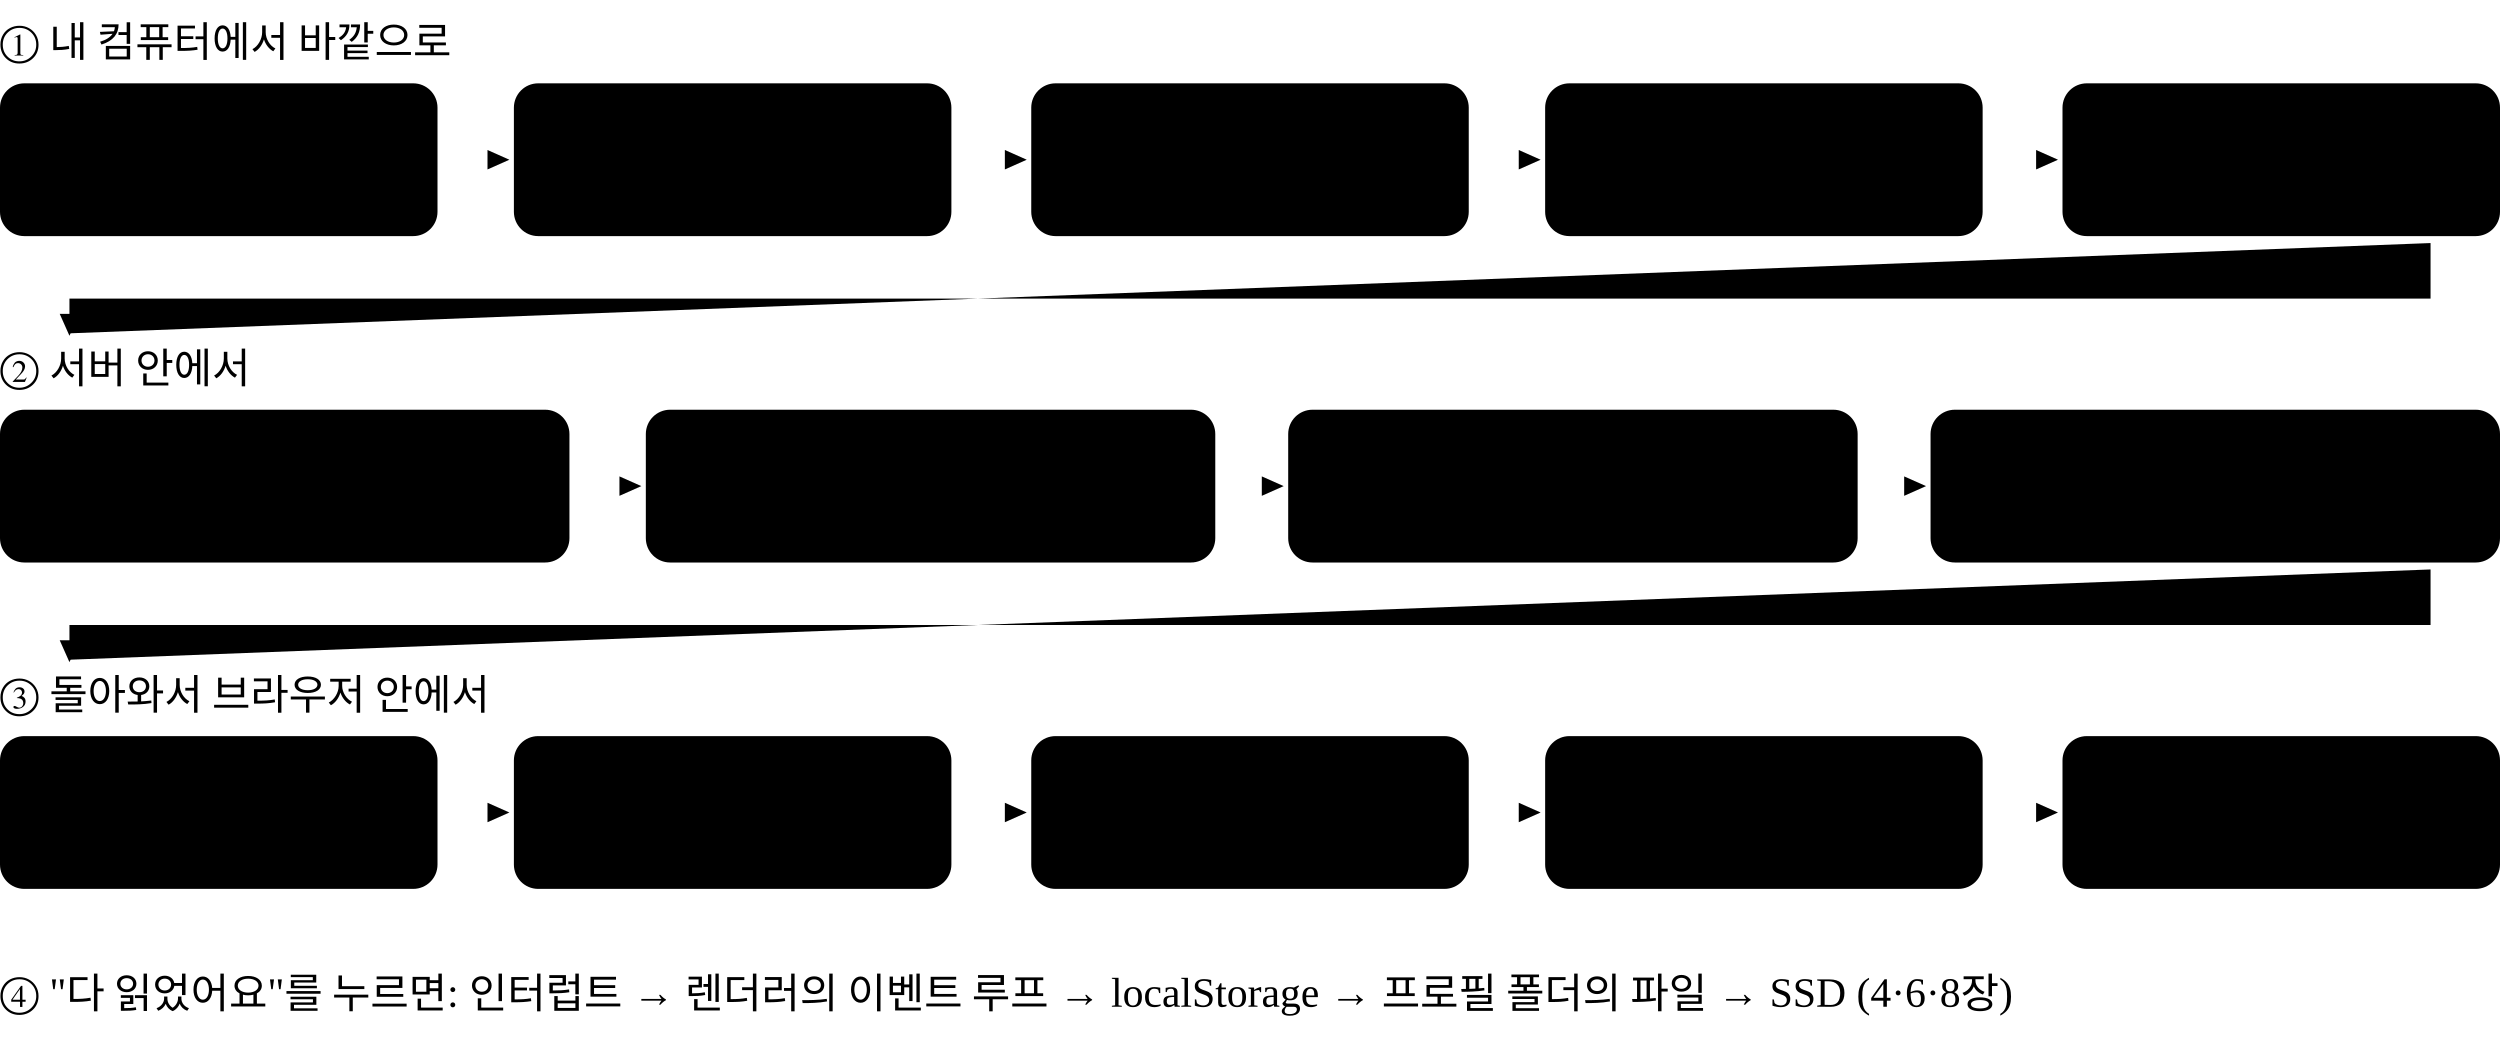
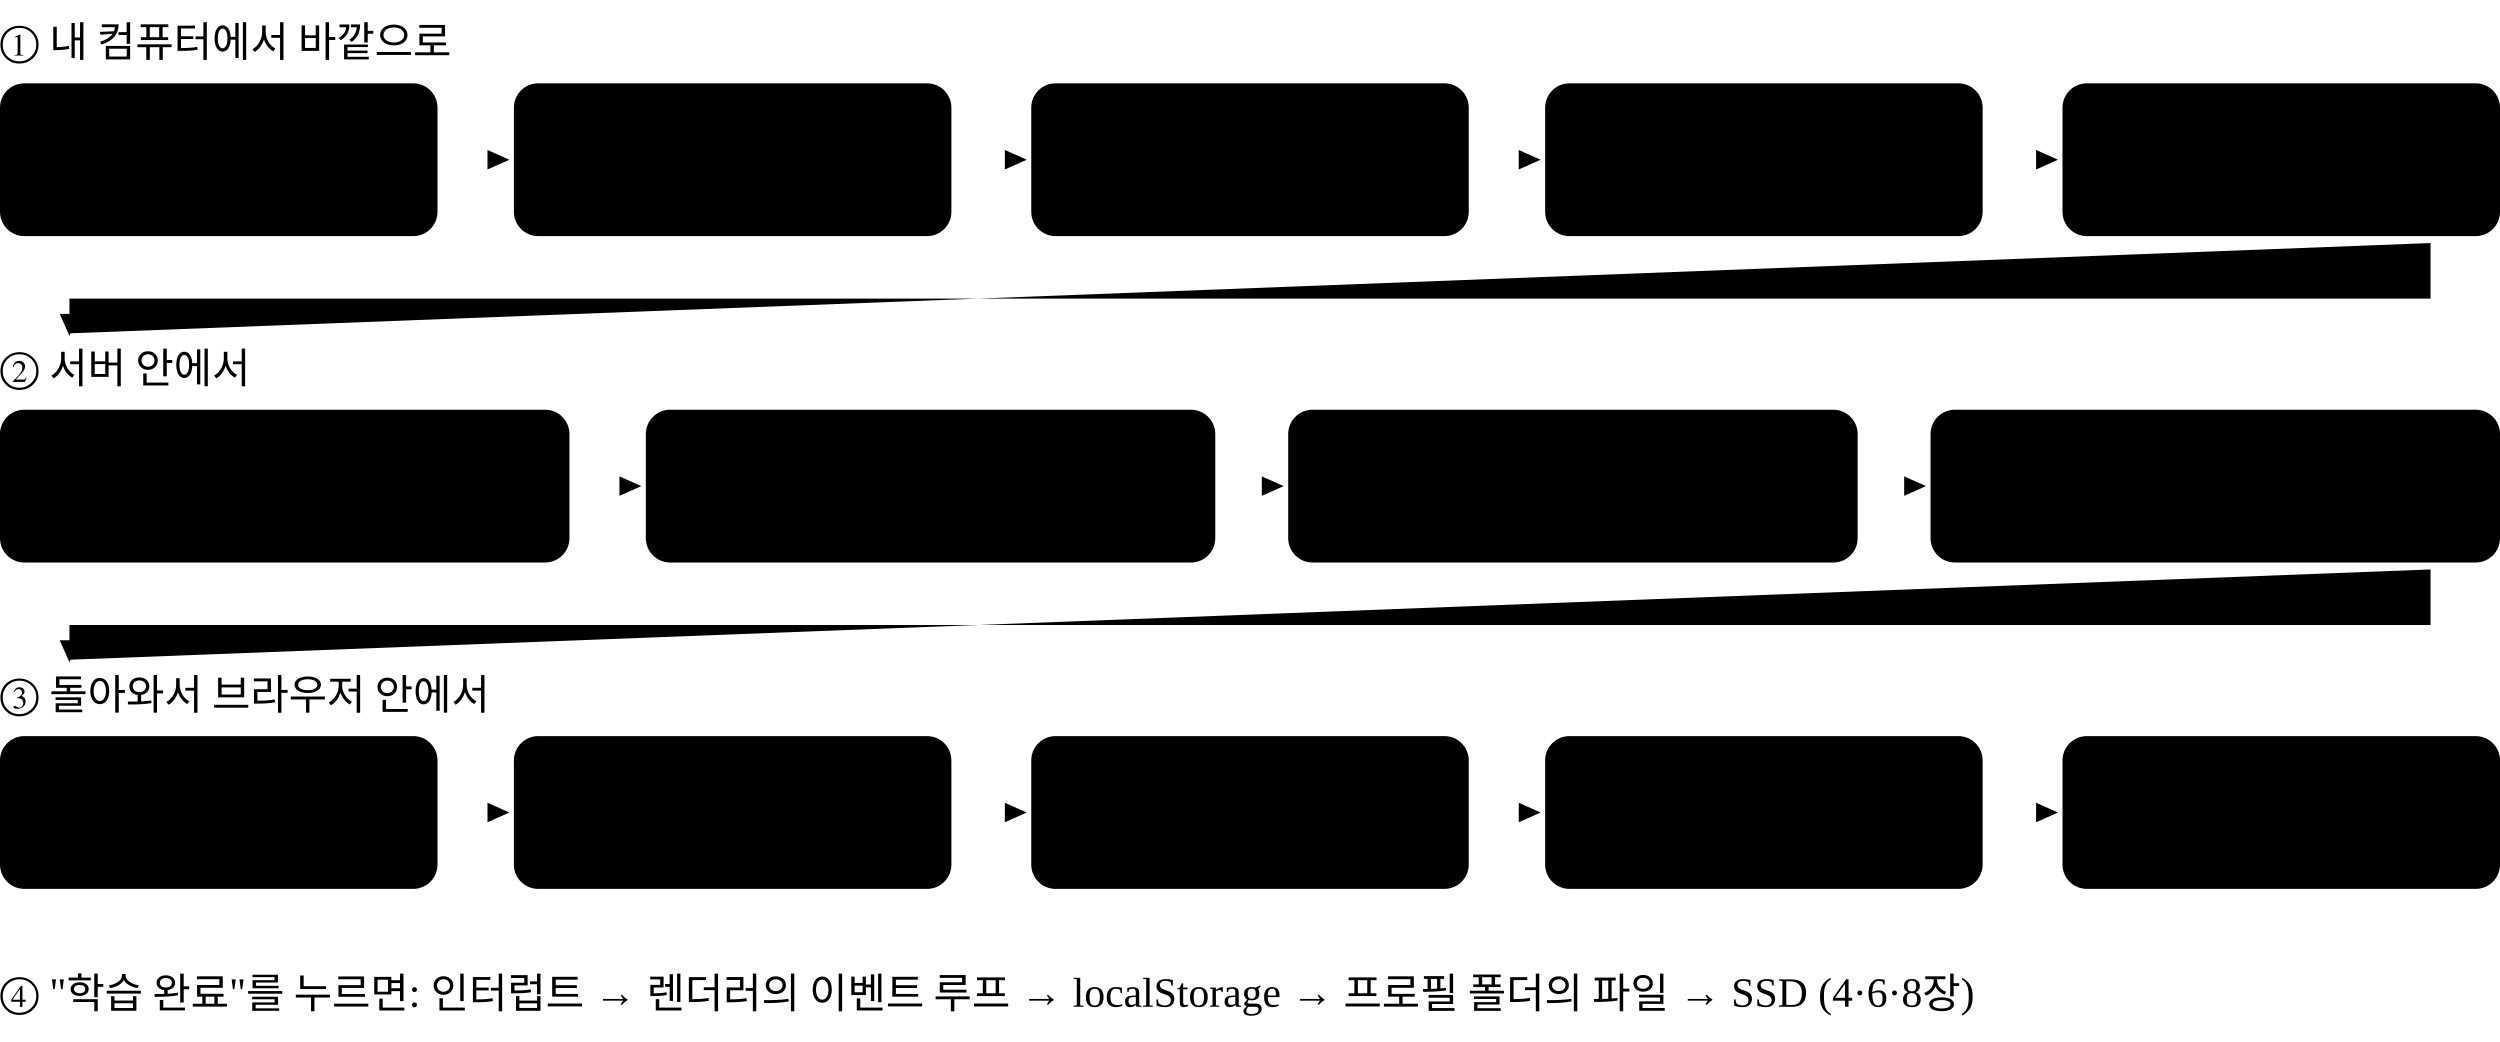
<svg xmlns="http://www.w3.org/2000/svg" viewBox="0 0 720 300">
  <defs>
    <marker id="m" viewBox="0 0 10 10" refX="8" refY="5" markerWidth="7" markerHeight="7" orient="auto-start-reverse">
      <path class="ah" d="M0 1 L9 5 L0 9 z" />
    </marker>
    <marker id="a" viewBox="0 0 10 10" refX="8" refY="5" markerWidth="7" markerHeight="7" orient="auto-start-reverse">
      <path class="ah-ink" d="M0 1 L9 5 L0 9 z" />
    </marker>
  </defs>
  <text class="tx-l" x="0" y="16">① 내 컴퓨터에서 바깥으로</text>
  <rect class="bx" x="0" y="24" width="126" height="44" rx="7" />
  <text x="10" y="43">키 입력, 주소창</text>
  <text class="tx-s" x="10" y="60">4·6·14장</text>
  <line class="ln" x1="126" y1="46" x2="146" y2="46" marker-end="url(#m)" />
  <rect class="bx" x="148" y="24" width="126" height="44" rx="7" />
  <text x="158" y="43">DNS</text>
  <text class="tx-s" x="158" y="60">10·13장</text>
  <line class="ln" x1="275" y1="46" x2="295" y2="46" marker-end="url(#m)" />
  <rect class="bx" x="297" y="24" width="126" height="44" rx="7" />
  <text x="307" y="43">TCP</text>
  <text class="tx-s" x="307" y="60">11·12장</text>
  <line class="ln" x1="423" y1="46" x2="443" y2="46" marker-end="url(#m)" />
  <rect class="bx" x="445" y="24" width="126" height="44" rx="7" />
  <text x="455" y="43">TLS</text>
  <text class="tx-s" x="455" y="60">14장</text>
  <line class="ln" x1="572" y1="46" x2="592" y2="46" marker-end="url(#m)" />
  <rect class="bx" x="594" y="24" width="126" height="44" rx="7" />
  <text x="604" y="43">GET /</text>
  <text class="tx-s" x="604" y="60">9·14장</text>
  <path class="ln-ink" d="M700 70 V86 H20 V96" marker-end="url(#a)" />
  <text class="tx-l" x="0" y="110">② 서버 안에서</text>
  <rect class="bx" x="0" y="118" width="164" height="44" rx="7" />
  <text x="10" y="137">네트워크 카드, 커널</text>
  <text class="tx-s" x="10" y="154">8·12장</text>
  <line class="ln" x1="164" y1="140" x2="184" y2="140" marker-end="url(#m)" />
  <rect class="bx" x="186" y="118" width="164" height="44" rx="7" />
  <text x="196" y="137">Caddy</text>
  <text class="tx-s" x="196" y="154">15~17장</text>
  <line class="ln" x1="349" y1="140" x2="369" y2="140" marker-end="url(#m)" />
  <rect class="bx" x="371" y="118" width="164" height="44" rx="7" />
  <text x="381" y="137">nginx</text>
  <text class="tx-s" x="381" y="154">17장</text>
  <line class="ln" x1="534" y1="140" x2="554" y2="140" marker-end="url(#m)" />
  <rect class="bx" x="556" y="118" width="164" height="44" rx="7" />
  <text x="566" y="137">페이지 캐시, sendfile</text>
  <text class="tx-s" x="566" y="154">8장</text>
  <path class="ln-ink" d="M700 164 V180 H20 V190" marker-end="url(#a)" />
  <text class="tx-l" x="0" y="204">③ 돌아와서 브라우저 안에서</text>
  <rect class="bx" x="0" y="212" width="126" height="44" rx="7" />
  <text x="10" y="231">UTF-8 해독</text>
  <text class="tx-s" x="10" y="248">1·6장</text>
  <line class="ln" x1="126" y1="234" x2="146" y2="234" marker-end="url(#m)" />
  <rect class="bx" x="148" y="212" width="126" height="44" rx="7" />
  <text x="158" y="231">DOM, CSSOM</text>
  <text class="tx-s" x="158" y="248">19장</text>
  <line class="ln" x1="275" y1="234" x2="295" y2="234" marker-end="url(#m)" />
  <rect class="bx-ink" x="297" y="212" width="126" height="44" rx="7" />
  <text class="tx-inv" x="307" y="231">레이아웃, 페인트</text>
  <text class="tx-s tx-inv" x="307" y="248">이 장</text>
  <line class="ln" x1="423" y1="234" x2="443" y2="234" marker-end="url(#m)" />
  <rect class="bx-ink" x="445" y="212" width="126" height="44" rx="7" />
  <text class="tx-inv" x="455" y="231">합성, GPU</text>
  <text class="tx-s tx-inv" x="455" y="248">2장·이 장</text>
  <line class="ln" x1="572" y1="234" x2="592" y2="234" marker-end="url(#m)" />
  <rect class="bx" x="594" y="212" width="126" height="44" rx="7" />
  <text x="604" y="231">app.js</text>
  <text class="tx-s" x="604" y="248">5·7장</text>
-   <text class="tx-s" x="0" y="290">④ "다 읽었어요"를 누르면: 인터럽트 → 렌더러의 이벤트 루프 → localStorage → 프로필 폴더의 파일 → SSD (4·6·8장)</text>
+   <text class="tx-s" x="0" y="290">④ "학습 완료"를 누르면: 인터럽트 → 렌더러의 이벤트 루프 → localStorage → 프로필 폴더의 파일 → SSD (4·6·8장)</text>
</svg>
